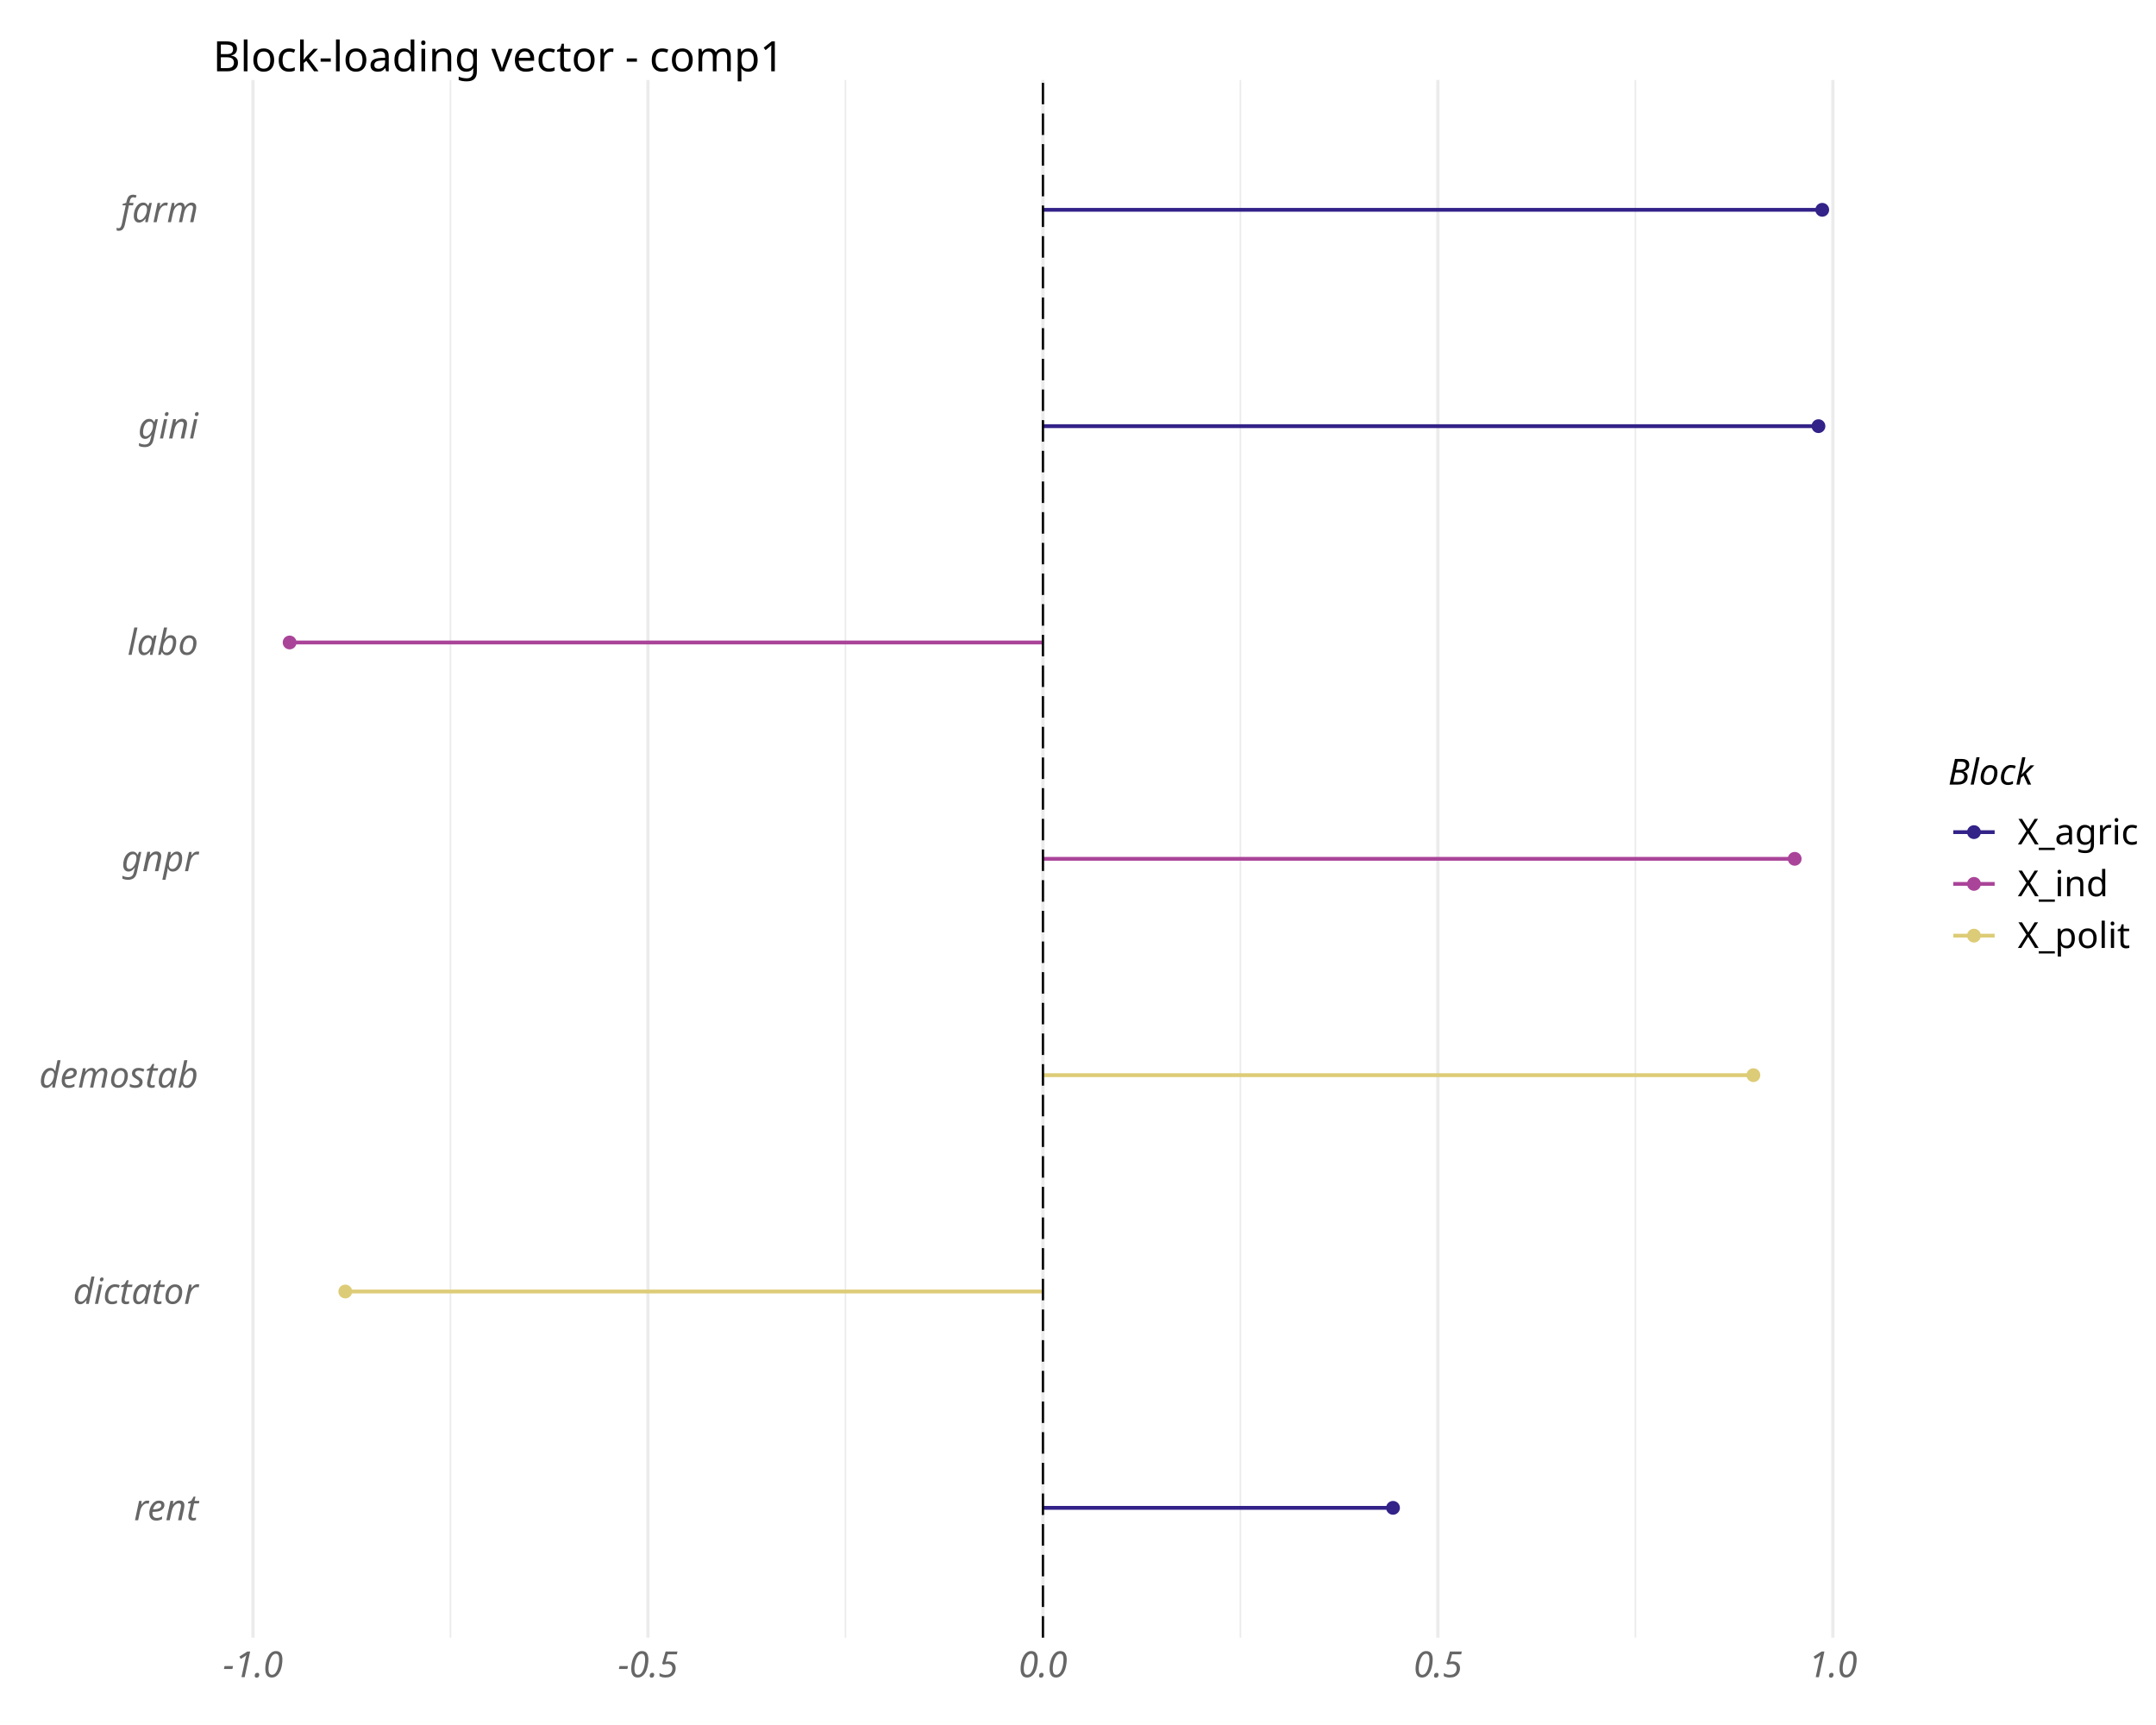
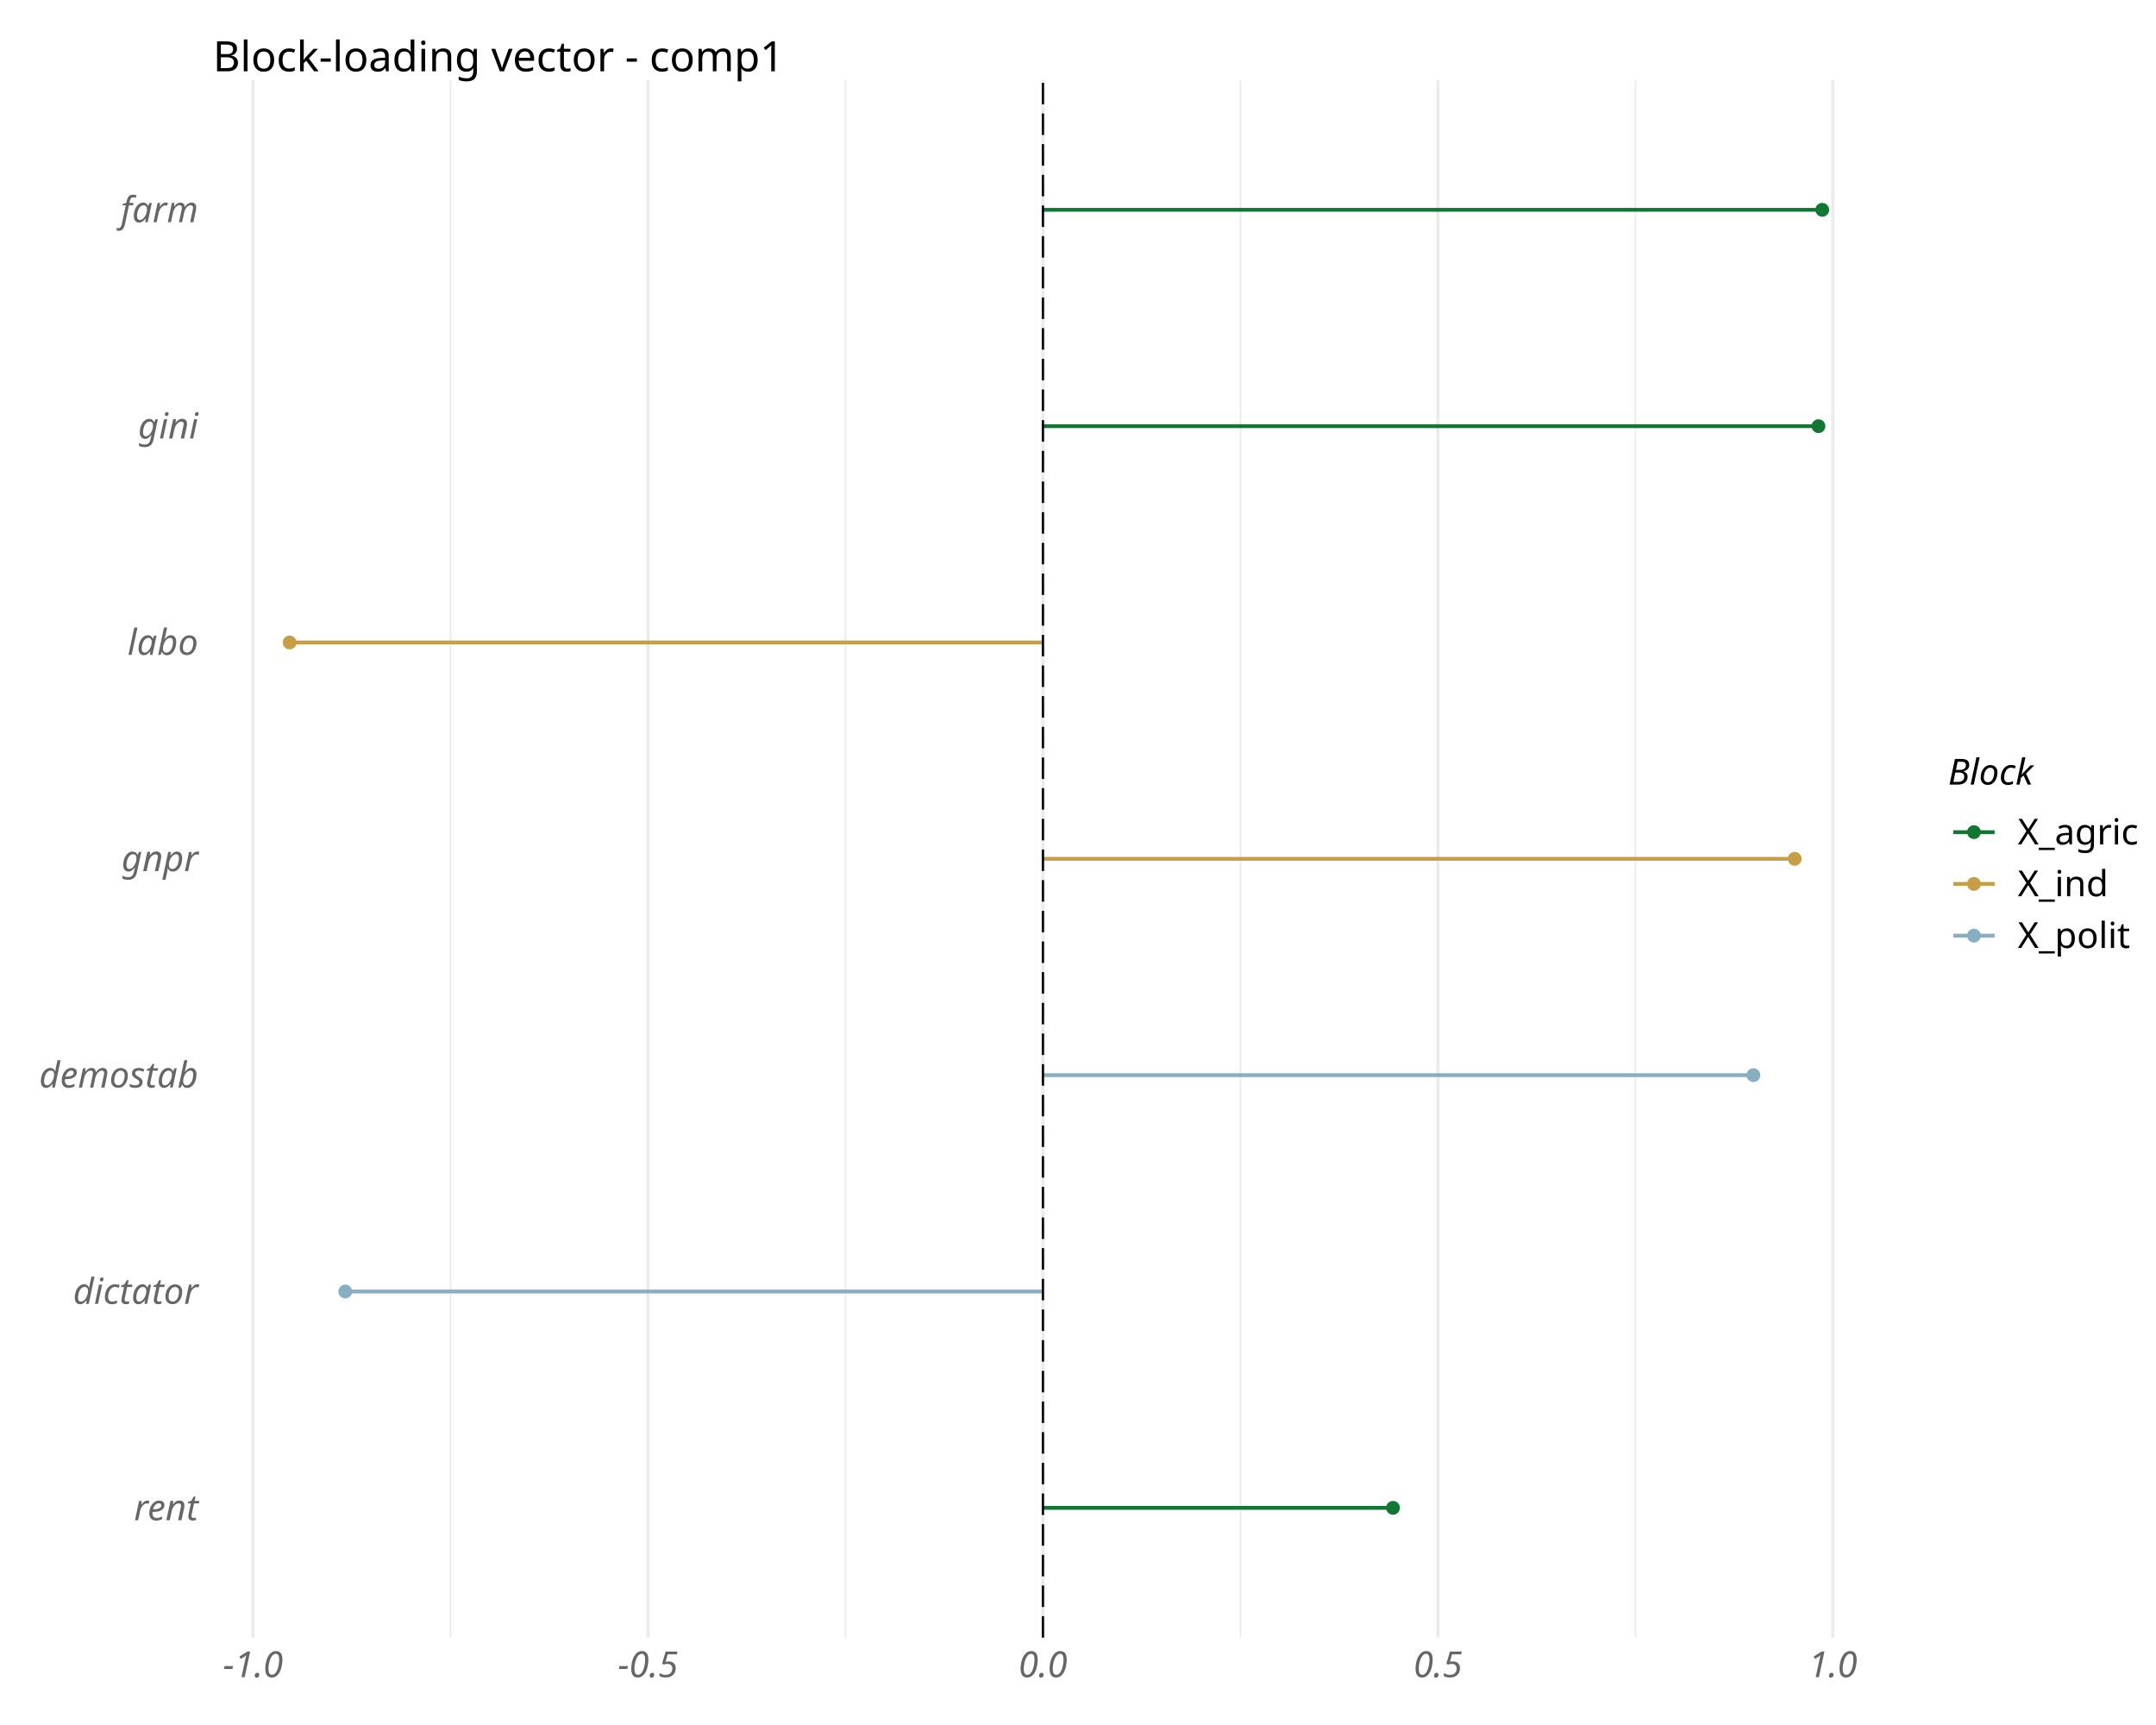
<svg xmlns="http://www.w3.org/2000/svg" class="svglite" data-engine-version="2.0" width="720.00pt" height="576.00pt" viewBox="0 0 720.00 576.00">
  <defs>
    <style type="text/css">
    .svglite line, .svglite polyline, .svglite polygon, .svglite path, .svglite rect, .svglite circle {
      fill: none;
      stroke: #000000;
      stroke-linecap: round;
      stroke-linejoin: round;
      stroke-miterlimit: 10.00;
    }
  </style>
  </defs>
  <rect width="100%" height="100%" style="stroke: none; fill: #FFFFFF;" />
  <defs>
    <clipPath id="cpMC4wMHw3MjAuMDB8MC4wMHw1NzYuMDA=">
      <rect x="0.00" y="0.00" width="720.00" height="576.00" />
    </clipPath>
  </defs>
  <g clip-path="url(#cpMC4wMHw3MjAuMDB8MC4wMHw1NzYuMDA=)">
</g>
  <defs>
    <clipPath id="cpNzEuMTN8NjM0LjEzfDI2LjcxfDU0Ni44Mw==">
      <rect x="71.13" y="26.71" width="563.00" height="520.12" />
    </clipPath>
  </defs>
  <g clip-path="url(#cpNzEuMTN8NjM0LjEzfDI2LjcxfDU0Ni44Mw==)">
    <polyline points="150.44,546.83 150.44,26.71 " style="stroke-width: 0.53; stroke: #EBEBEB; stroke-linecap: butt;" />
    <polyline points="282.34,546.83 282.34,26.71 " style="stroke-width: 0.53; stroke: #EBEBEB; stroke-linecap: butt;" />
    <polyline points="414.24,546.83 414.24,26.71 " style="stroke-width: 0.53; stroke: #EBEBEB; stroke-linecap: butt;" />
    <polyline points="546.14,546.83 546.14,26.71 " style="stroke-width: 0.53; stroke: #EBEBEB; stroke-linecap: butt;" />
    <polyline points="84.49,546.83 84.49,26.71 " style="stroke-width: 1.07; stroke: #EBEBEB; stroke-linecap: butt;" />
    <polyline points="216.39,546.83 216.39,26.71 " style="stroke-width: 1.07; stroke: #EBEBEB; stroke-linecap: butt;" />
    <polyline points="348.29,546.83 348.29,26.71 " style="stroke-width: 1.07; stroke: #EBEBEB; stroke-linecap: butt;" />
    <polyline points="480.19,546.83 480.19,26.71 " style="stroke-width: 1.07; stroke: #EBEBEB; stroke-linecap: butt;" />
    <polyline points="612.09,546.83 612.09,26.71 " style="stroke-width: 1.07; stroke: #EBEBEB; stroke-linecap: butt;" />
-     <circle cx="608.54" cy="70.06" r="1.95" style="stroke-width: 0.71; stroke: #332288; fill: #332288;" />
-     <circle cx="607.28" cy="142.30" r="1.95" style="stroke-width: 0.71; stroke: #332288; fill: #332288;" />
-     <circle cx="96.72" cy="214.53" r="1.95" style="stroke-width: 0.71; stroke: #AA4499; fill: #AA4499;" />
-     <circle cx="599.34" cy="286.77" r="1.95" style="stroke-width: 0.71; stroke: #AA4499; fill: #AA4499;" />
-     <circle cx="585.55" cy="359.01" r="1.95" style="stroke-width: 0.71; stroke: #DDCC77; fill: #DDCC77;" />
-     <circle cx="115.31" cy="431.25" r="1.95" style="stroke-width: 0.71; stroke: #DDCC77; fill: #DDCC77;" />
-     <circle cx="465.20" cy="503.49" r="1.95" style="stroke-width: 0.71; stroke: #332288; fill: #332288;" />
-     <polyline points="608.54,70.06 608.54,70.06 " style="stroke-width: 1.28; stroke: #332288; stroke-linecap: butt;" />
-     <polyline points="608.54,70.06 348.29,70.06 " style="stroke-width: 1.28; stroke: #332288; stroke-linecap: butt;" />
-     <polyline points="348.29,70.06 348.29,70.06 " style="stroke-width: 1.28; stroke: #332288; stroke-linecap: butt;" />
-     <polyline points="607.28,142.30 607.28,142.30 " style="stroke-width: 1.28; stroke: #332288; stroke-linecap: butt;" />
-     <polyline points="607.28,142.30 348.29,142.30 " style="stroke-width: 1.28; stroke: #332288; stroke-linecap: butt;" />
-     <polyline points="348.29,142.30 348.29,142.30 " style="stroke-width: 1.28; stroke: #332288; stroke-linecap: butt;" />
-     <polyline points="96.72,214.53 96.72,214.53 " style="stroke-width: 1.28; stroke: #AA4499; stroke-linecap: butt;" />
-     <polyline points="96.72,214.53 348.29,214.53 " style="stroke-width: 1.28; stroke: #AA4499; stroke-linecap: butt;" />
-     <polyline points="348.29,214.53 348.29,214.53 " style="stroke-width: 1.28; stroke: #AA4499; stroke-linecap: butt;" />
-     <polyline points="599.34,286.77 599.34,286.77 " style="stroke-width: 1.28; stroke: #AA4499; stroke-linecap: butt;" />
-     <polyline points="599.34,286.77 348.29,286.77 " style="stroke-width: 1.28; stroke: #AA4499; stroke-linecap: butt;" />
-     <polyline points="348.29,286.77 348.29,286.77 " style="stroke-width: 1.28; stroke: #AA4499; stroke-linecap: butt;" />
-     <polyline points="585.55,359.01 585.55,359.01 " style="stroke-width: 1.28; stroke: #DDCC77; stroke-linecap: butt;" />
-     <polyline points="585.55,359.01 348.29,359.01 " style="stroke-width: 1.28; stroke: #DDCC77; stroke-linecap: butt;" />
-     <polyline points="348.29,359.01 348.29,359.01 " style="stroke-width: 1.28; stroke: #DDCC77; stroke-linecap: butt;" />
-     <polyline points="115.31,431.25 115.31,431.25 " style="stroke-width: 1.28; stroke: #DDCC77; stroke-linecap: butt;" />
-     <polyline points="115.31,431.25 348.29,431.25 " style="stroke-width: 1.28; stroke: #DDCC77; stroke-linecap: butt;" />
-     <polyline points="348.29,431.25 348.29,431.25 " style="stroke-width: 1.28; stroke: #DDCC77; stroke-linecap: butt;" />
-     <polyline points="465.20,503.49 465.20,503.49 " style="stroke-width: 1.28; stroke: #332288; stroke-linecap: butt;" />
-     <polyline points="465.20,503.49 348.29,503.49 " style="stroke-width: 1.28; stroke: #332288; stroke-linecap: butt;" />
-     <polyline points="348.29,503.49 348.29,503.49 " style="stroke-width: 1.28; stroke: #332288; stroke-linecap: butt;" />
+     <circle cx="608.54" cy="70.06" r="1.95" style="stroke-width: 0.71; stroke: #117733; fill: #117733;" />
+     <circle cx="607.28" cy="142.30" r="1.95" style="stroke-width: 0.71; stroke: #117733; fill: #117733;" />
+     <circle cx="96.72" cy="214.53" r="1.95" style="stroke-width: 0.71; stroke: #C79E46; fill: #C79E46;" />
+     <circle cx="599.34" cy="286.77" r="1.95" style="stroke-width: 0.71; stroke: #C79E46; fill: #C79E46;" />
+     <circle cx="585.55" cy="359.01" r="1.95" style="stroke-width: 0.71; stroke: #88AEC1; fill: #88AEC1;" />
+     <circle cx="115.31" cy="431.25" r="1.95" style="stroke-width: 0.71; stroke: #88AEC1; fill: #88AEC1;" />
+     <circle cx="465.20" cy="503.49" r="1.95" style="stroke-width: 0.71; stroke: #117733; fill: #117733;" />
+     <polyline points="608.54,70.06 608.54,70.06 " style="stroke-width: 1.28; stroke: #117733; stroke-linecap: butt;" />
+     <polyline points="608.54,70.06 348.29,70.06 " style="stroke-width: 1.28; stroke: #117733; stroke-linecap: butt;" />
+     <polyline points="348.29,70.06 348.29,70.06 " style="stroke-width: 1.28; stroke: #117733; stroke-linecap: butt;" />
+     <polyline points="607.28,142.30 607.28,142.30 " style="stroke-width: 1.28; stroke: #117733; stroke-linecap: butt;" />
+     <polyline points="607.28,142.30 348.29,142.30 " style="stroke-width: 1.28; stroke: #117733; stroke-linecap: butt;" />
+     <polyline points="348.29,142.30 348.29,142.30 " style="stroke-width: 1.28; stroke: #117733; stroke-linecap: butt;" />
+     <polyline points="96.72,214.53 96.72,214.53 " style="stroke-width: 1.28; stroke: #C79E46; stroke-linecap: butt;" />
+     <polyline points="96.72,214.53 348.29,214.53 " style="stroke-width: 1.28; stroke: #C79E46; stroke-linecap: butt;" />
+     <polyline points="348.29,214.53 348.29,214.53 " style="stroke-width: 1.28; stroke: #C79E46; stroke-linecap: butt;" />
+     <polyline points="599.34,286.77 599.34,286.77 " style="stroke-width: 1.28; stroke: #C79E46; stroke-linecap: butt;" />
+     <polyline points="599.34,286.77 348.29,286.77 " style="stroke-width: 1.28; stroke: #C79E46; stroke-linecap: butt;" />
+     <polyline points="348.29,286.77 348.29,286.77 " style="stroke-width: 1.28; stroke: #C79E46; stroke-linecap: butt;" />
+     <polyline points="585.55,359.01 585.55,359.01 " style="stroke-width: 1.28; stroke: #88AEC1; stroke-linecap: butt;" />
+     <polyline points="585.55,359.01 348.29,359.01 " style="stroke-width: 1.28; stroke: #88AEC1; stroke-linecap: butt;" />
+     <polyline points="348.29,359.01 348.29,359.01 " style="stroke-width: 1.28; stroke: #88AEC1; stroke-linecap: butt;" />
+     <polyline points="115.31,431.25 115.31,431.25 " style="stroke-width: 1.28; stroke: #88AEC1; stroke-linecap: butt;" />
+     <polyline points="115.31,431.25 348.29,431.25 " style="stroke-width: 1.28; stroke: #88AEC1; stroke-linecap: butt;" />
+     <polyline points="348.29,431.25 348.29,431.25 " style="stroke-width: 1.28; stroke: #88AEC1; stroke-linecap: butt;" />
+     <polyline points="465.20,503.49 465.20,503.49 " style="stroke-width: 1.28; stroke: #117733; stroke-linecap: butt;" />
+     <polyline points="465.20,503.49 348.29,503.49 " style="stroke-width: 1.28; stroke: #117733; stroke-linecap: butt;" />
+     <polyline points="348.29,503.49 348.29,503.49 " style="stroke-width: 1.28; stroke: #117733; stroke-linecap: butt;" />
    <line x1="348.29" y1="546.83" x2="348.29" y2="26.71" style="stroke-width: 0.77; stroke-dasharray: 7.17,3.07; stroke-linecap: butt;" />
  </g>
  <g clip-path="url(#cpMC4wMHw3MjAuMDB8MC4wMHw1NzYuMDA=)">
    <text x="66.20" y="507.62" text-anchor="end" style="font-size: 12.00px; font-style: italic; fill: #666666; font-family: sans;" textLength="20.68px" lengthAdjust="spacingAndGlyphs">rent</text>
    <text x="66.20" y="435.38" text-anchor="end" style="font-size: 12.00px; font-style: italic; fill: #666666; font-family: sans;" textLength="39.36px" lengthAdjust="spacingAndGlyphs">dictator</text>
    <text x="66.20" y="363.14" text-anchor="end" style="font-size: 12.00px; font-style: italic; fill: #666666; font-family: sans;" textLength="52.71px" lengthAdjust="spacingAndGlyphs">demostab</text>
    <text x="66.20" y="290.90" text-anchor="end" style="font-size: 12.00px; font-style: italic; fill: #666666; font-family: sans;" textLength="24.02px" lengthAdjust="spacingAndGlyphs">gnpr</text>
    <text x="66.20" y="218.66" text-anchor="end" style="font-size: 12.00px; font-style: italic; fill: #666666; font-family: sans;" textLength="22.69px" lengthAdjust="spacingAndGlyphs">labo</text>
    <text x="66.20" y="146.42" text-anchor="end" style="font-size: 12.00px; font-style: italic; fill: #666666; font-family: sans;" textLength="18.68px" lengthAdjust="spacingAndGlyphs">gini</text>
    <text x="66.20" y="74.19" text-anchor="end" style="font-size: 12.00px; font-style: italic; fill: #666666; font-family: sans;" textLength="24.00px" lengthAdjust="spacingAndGlyphs">farm</text>
    <text x="84.49" y="560.02" text-anchor="middle" style="font-size: 12.00px; font-style: italic; fill: #666666; font-family: sans;" textLength="20.68px" lengthAdjust="spacingAndGlyphs">-1.0</text>
    <text x="216.39" y="560.02" text-anchor="middle" style="font-size: 12.00px; font-style: italic; fill: #666666; font-family: sans;" textLength="20.68px" lengthAdjust="spacingAndGlyphs">-0.5</text>
    <text x="348.29" y="560.02" text-anchor="middle" style="font-size: 12.00px; font-style: italic; fill: #666666; font-family: sans;" textLength="16.68px" lengthAdjust="spacingAndGlyphs">0.0</text>
    <text x="480.19" y="560.02" text-anchor="middle" style="font-size: 12.00px; font-style: italic; fill: #666666; font-family: sans;" textLength="16.68px" lengthAdjust="spacingAndGlyphs">0.5</text>
    <text x="612.09" y="560.02" text-anchor="middle" style="font-size: 12.00px; font-style: italic; fill: #666666; font-family: sans;" textLength="16.68px" lengthAdjust="spacingAndGlyphs">1.0</text>
    <text x="650.57" y="261.99" style="font-size: 12.00px; font-style: italic; font-family: sans;" textLength="29.35px" lengthAdjust="spacingAndGlyphs">Block</text>
-     <circle cx="659.21" cy="277.86" r="1.95" style="stroke-width: 0.71; stroke: #332288; fill: #332288;" />
-     <line x1="652.30" y1="277.86" x2="666.12" y2="277.86" style="stroke-width: 1.28; stroke: #332288; stroke-linecap: butt;" />
-     <circle cx="659.21" cy="295.14" r="1.95" style="stroke-width: 0.71; stroke: #AA4499; fill: #AA4499;" />
-     <line x1="652.30" y1="295.14" x2="666.12" y2="295.14" style="stroke-width: 1.28; stroke: #AA4499; stroke-linecap: butt;" />
-     <circle cx="659.21" cy="312.42" r="1.95" style="stroke-width: 0.71; stroke: #DDCC77; fill: #DDCC77;" />
-     <line x1="652.30" y1="312.42" x2="666.12" y2="312.42" style="stroke-width: 1.28; stroke: #DDCC77; stroke-linecap: butt;" />
+     <circle cx="659.21" cy="277.86" r="1.95" style="stroke-width: 0.71; stroke: #117733; fill: #117733;" />
+     <line x1="652.30" y1="277.86" x2="666.12" y2="277.86" style="stroke-width: 1.28; stroke: #117733; stroke-linecap: butt;" />
+     <circle cx="659.21" cy="295.14" r="1.95" style="stroke-width: 0.71; stroke: #C79E46; fill: #C79E46;" />
+     <line x1="652.30" y1="295.14" x2="666.12" y2="295.14" style="stroke-width: 1.28; stroke: #C79E46; stroke-linecap: butt;" />
+     <circle cx="659.21" cy="312.42" r="1.95" style="stroke-width: 0.71; stroke: #88AEC1; fill: #88AEC1;" />
+     <line x1="652.30" y1="312.42" x2="666.12" y2="312.42" style="stroke-width: 1.28; stroke: #88AEC1; stroke-linecap: butt;" />
    <text x="673.83" y="281.98" style="font-size: 12.00px; font-family: sans;" textLength="40.69px" lengthAdjust="spacingAndGlyphs">X_agric</text>
    <text x="673.83" y="299.26" style="font-size: 12.00px; font-family: sans;" textLength="30.69px" lengthAdjust="spacingAndGlyphs">X_ind</text>
    <text x="673.83" y="316.54" style="font-size: 12.00px; font-family: sans;" textLength="36.69px" lengthAdjust="spacingAndGlyphs">X_polit</text>
    <text x="71.13" y="23.81" style="font-size: 14.00px; font-family: sans;" textLength="180.56px" lengthAdjust="spacingAndGlyphs">Block-loading vector - comp1</text>
  </g>
</svg>
